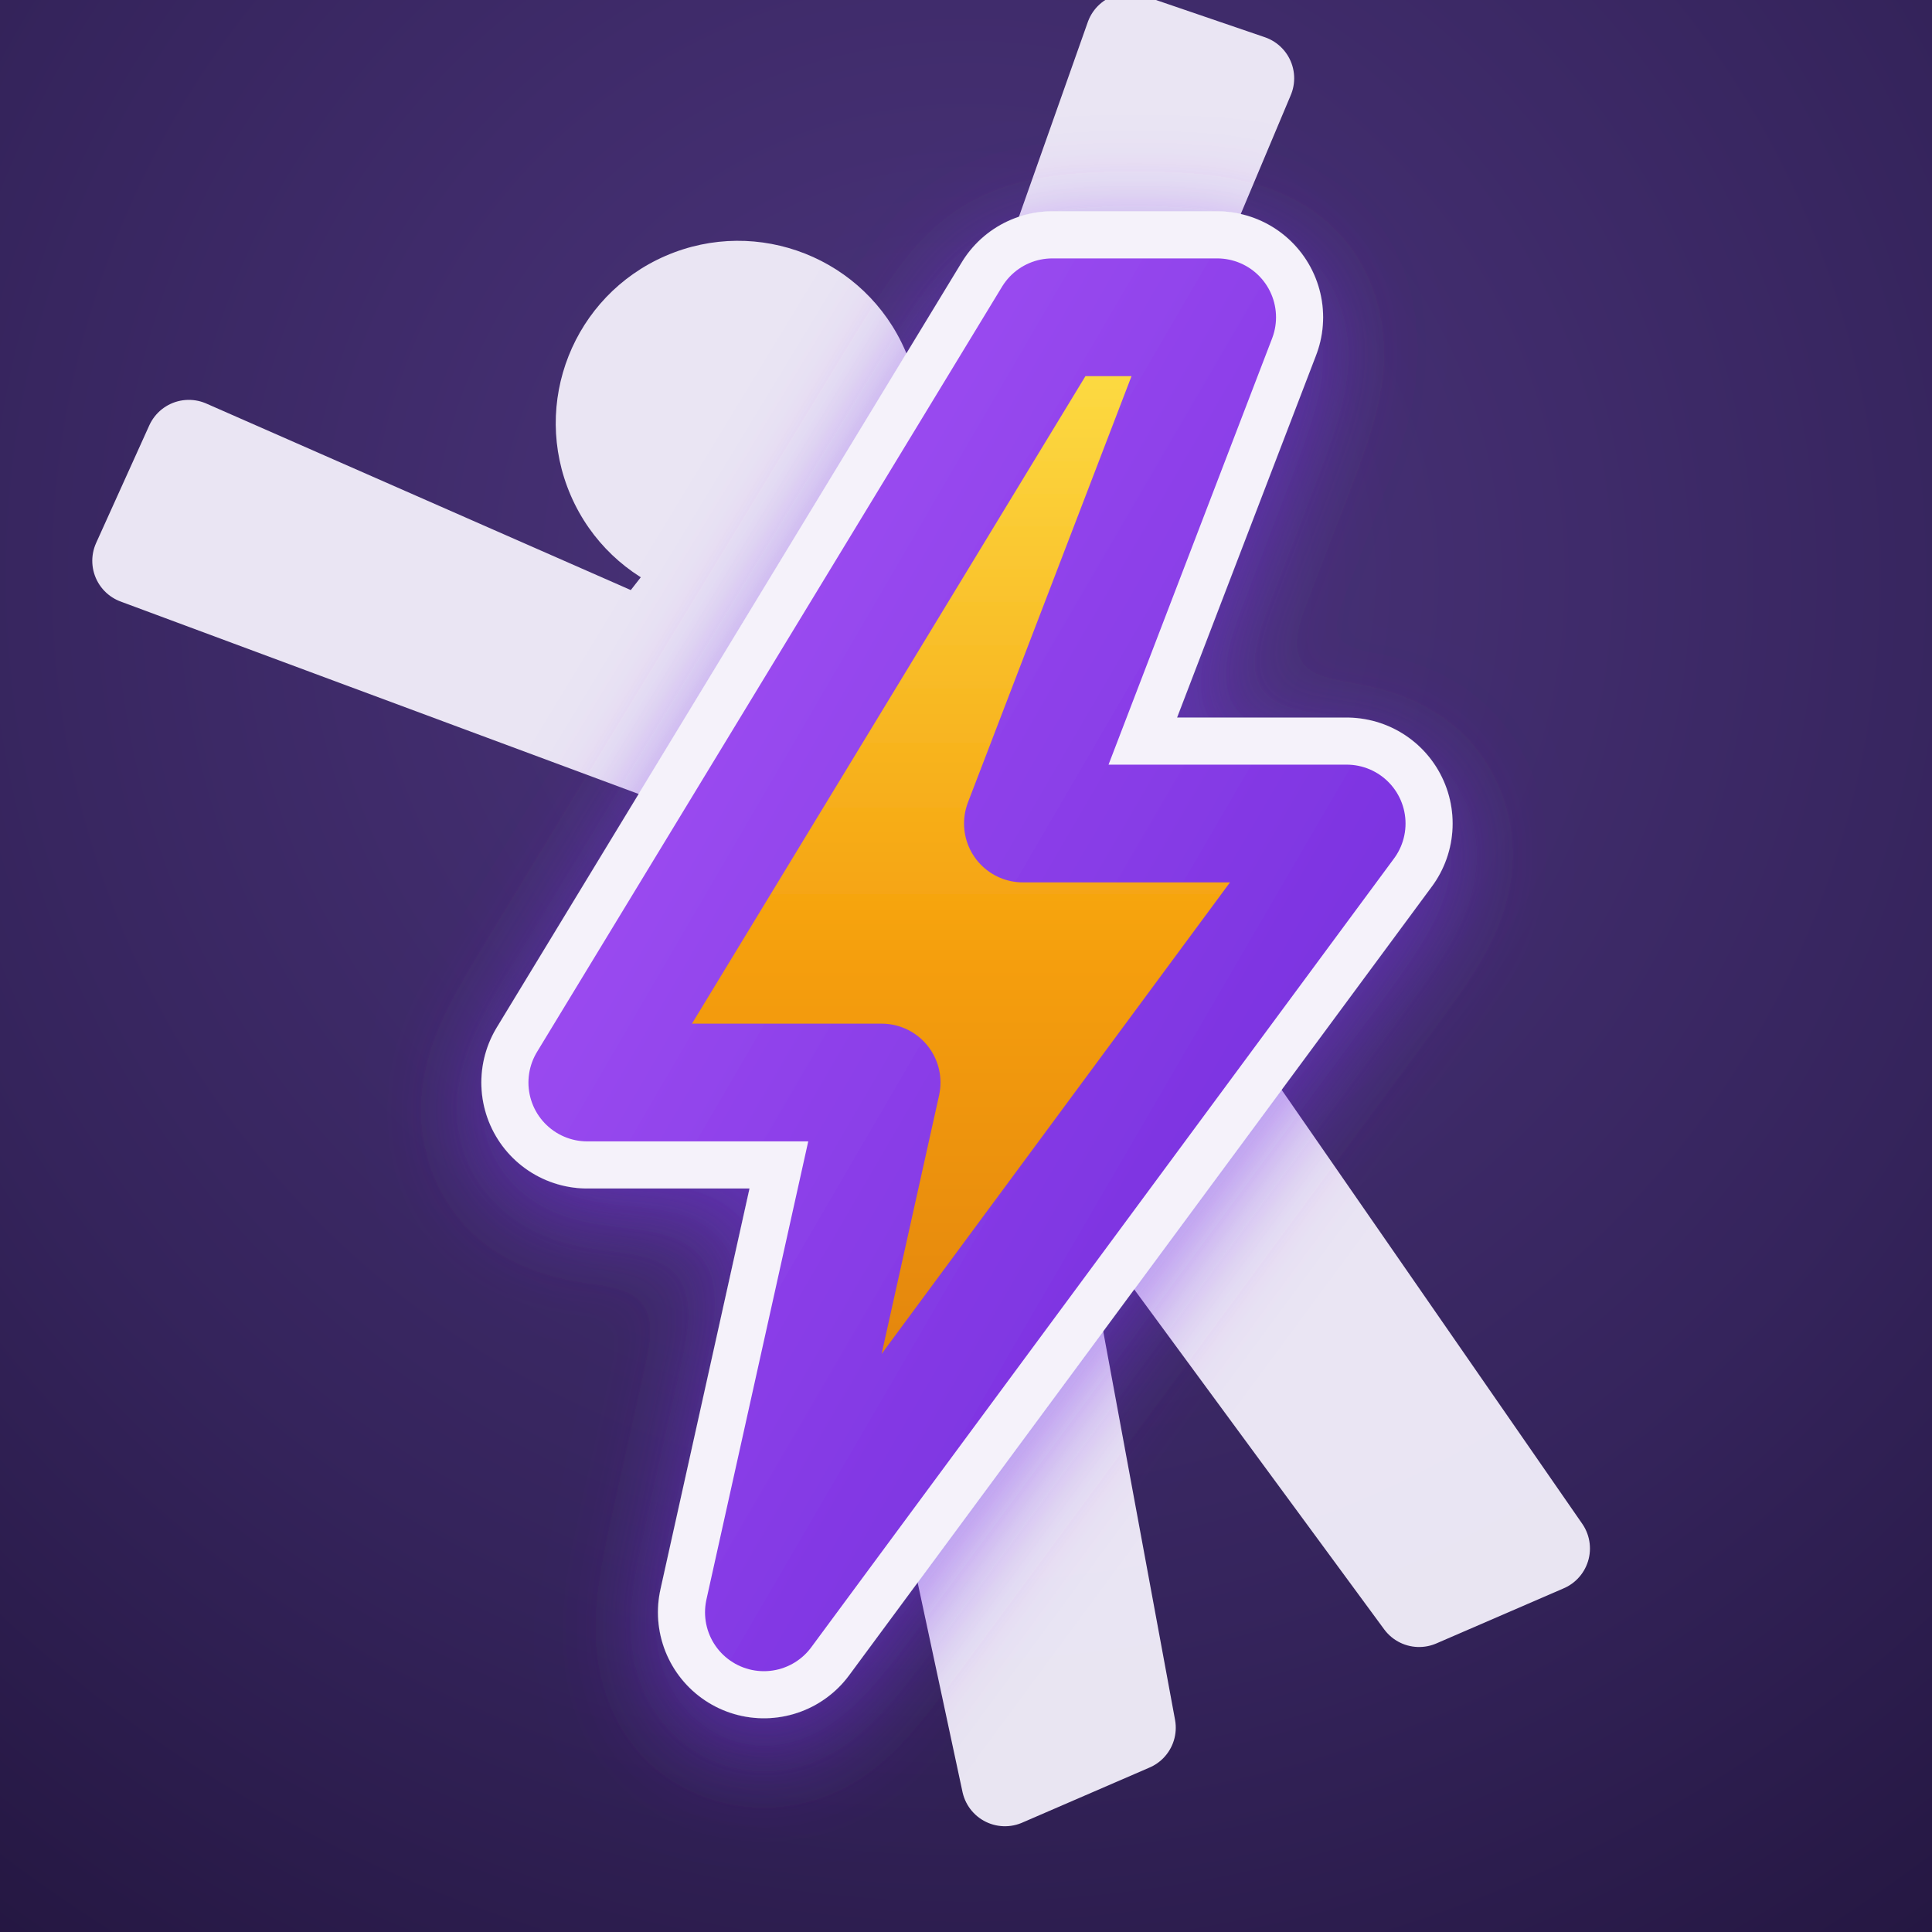
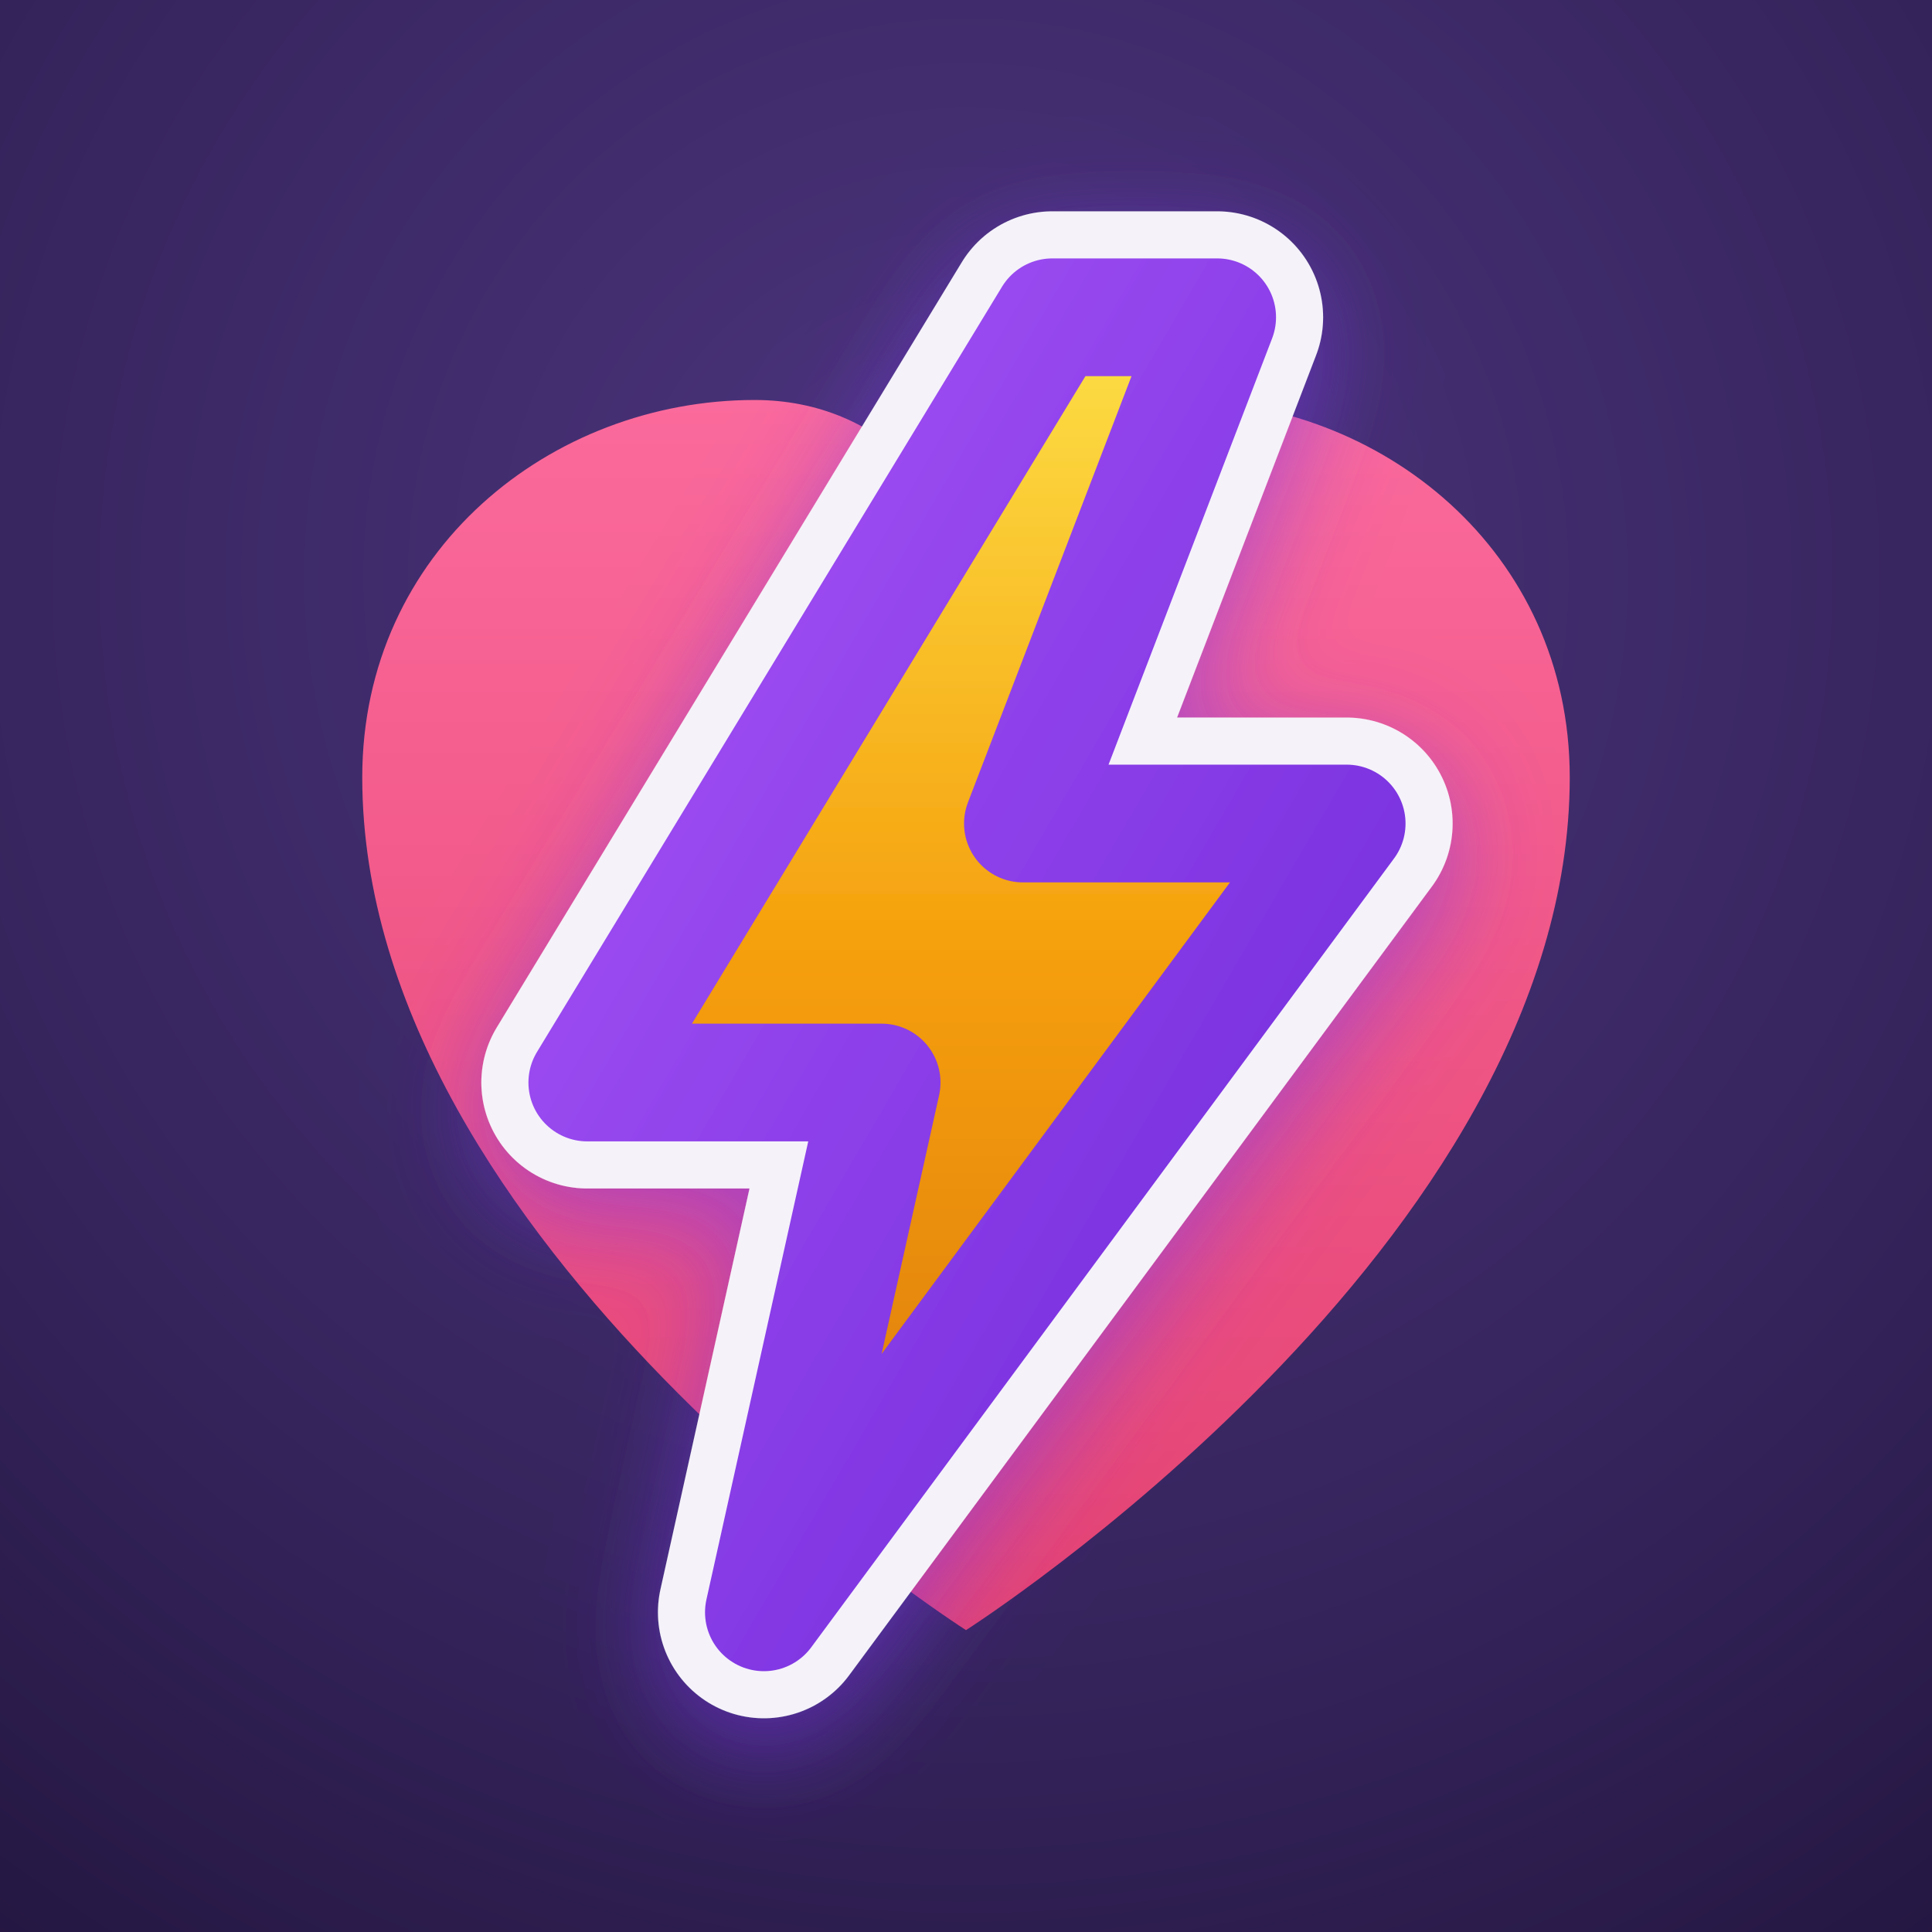
<svg xmlns="http://www.w3.org/2000/svg" width="512" height="512" viewBox="0 0 512 512">
  <defs>
    <radialGradient id="bgr" cx="0.5" cy="0.3" r="1.0">
      <stop offset="0" stop-color="#4d357e" />
      <stop offset="0.55" stop-color="#35245c" />
      <stop offset="1" stop-color="#1d1136" />
    </radialGradient>
    <linearGradient id="bolt" x1="0" y1="0" x2="0" y2="1">
      <stop offset="0" stop-color="#fde047" />
      <stop offset="0.5" stop-color="#f59e0b" />
      <stop offset="1" stop-color="#d97706" />
    </linearGradient>
    <linearGradient id="edge" x1="0" y1="0" x2="1" y2="1">
      <stop offset="0" stop-color="#a855f7" />
      <stop offset="1" stop-color="#6d28d9" />
    </linearGradient>
+     <linearGradient id="hpink" x1="0" y1="0" x2="0" y2="1">
+       <stop offset="0" stop-color="#ff6b9d" />
+       <stop offset="1" stop-color="#e84371" />
+     </linearGradient>
    <filter id="sh" x="-30%" y="-30%" width="160%" height="160%">
      <feDropShadow dx="0" dy="10" stdDeviation="18" flood-color="#7c3aed" flood-opacity="0.6" />
    </filter>
  </defs>
  <rect width="512" height="512" fill="url(#bgr)" />
-   <g transform="translate(-12 -32) rotate(-23.4 256 256) translate(256 256) scale(1.15) translate(-256 -256)" opacity="0.97" fill="#efeaf7" stroke="#efeaf7" stroke-width="20" stroke-linejoin="round" stroke-linecap="round">
-     <circle cx="256" cy="150" r="42" stroke="none" />
-     <path d="M238 176 L216 188 L138 104 L116 124 L212 216 L216 322 L188 462 L220 462 L248 340 L256 328 L264 340 L292 462 L324 462 L296 322 L300 216 L396 124 L374 104 L296 188 L274 176 Z" />
-   </g>
+   <path d="M256 432 C256 432 96 330 96 206 C96 146 146 106 200 106 C234 106 256 132 256 158 C256 132 278 106 312 106 C366 106 416 146 416 206 C416 330 256 432 256 432 Z" fill="url(#hpink)" opacity="0.98" />
  <g transform="translate(48 56) scale(0.78)" filter="url(#sh)">
    <path d="M296 36 L138 296 L238 296 L198 476 L396 208 L286 208 L352 36 Z" fill="none" stroke="#f5f2fa" stroke-width="72" stroke-linejoin="round" />
    <path d="M296 36 L138 296 L238 296 L198 476 L396 208 L286 208 L352 36 Z" fill="url(#bolt)" stroke="url(#edge)" stroke-width="40" stroke-linejoin="round" />
  </g>
</svg>
